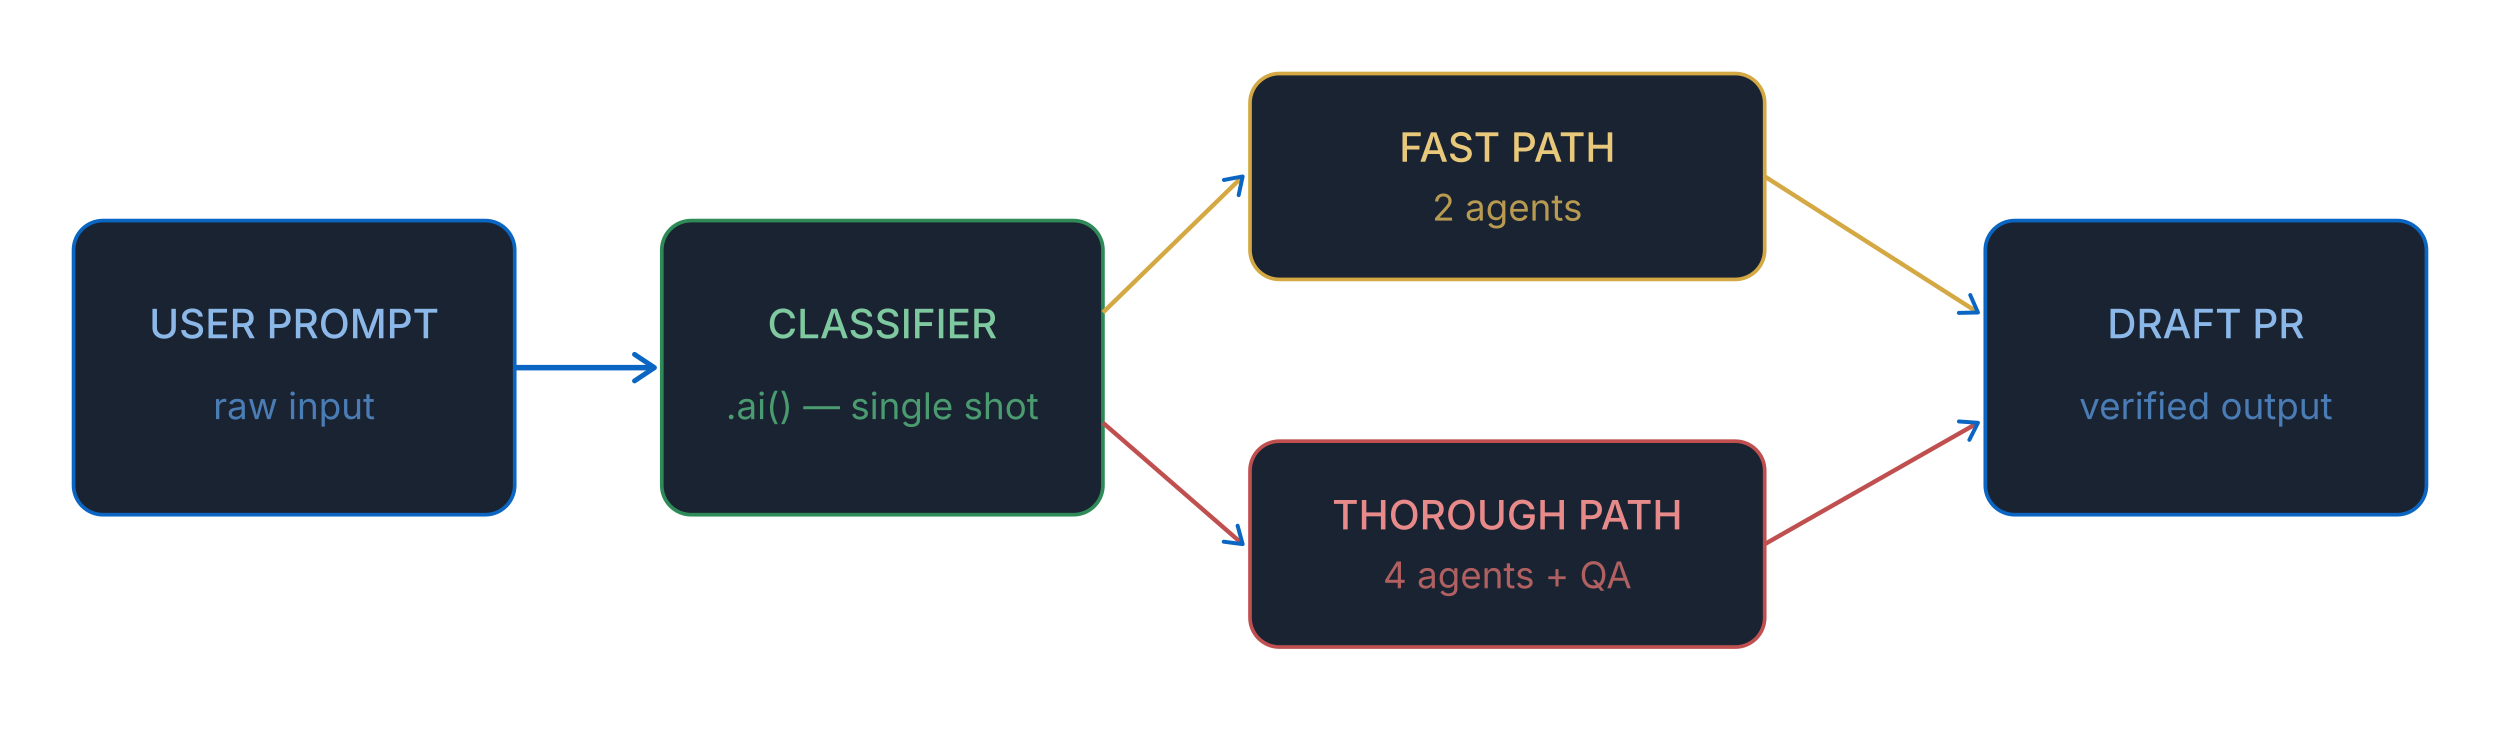
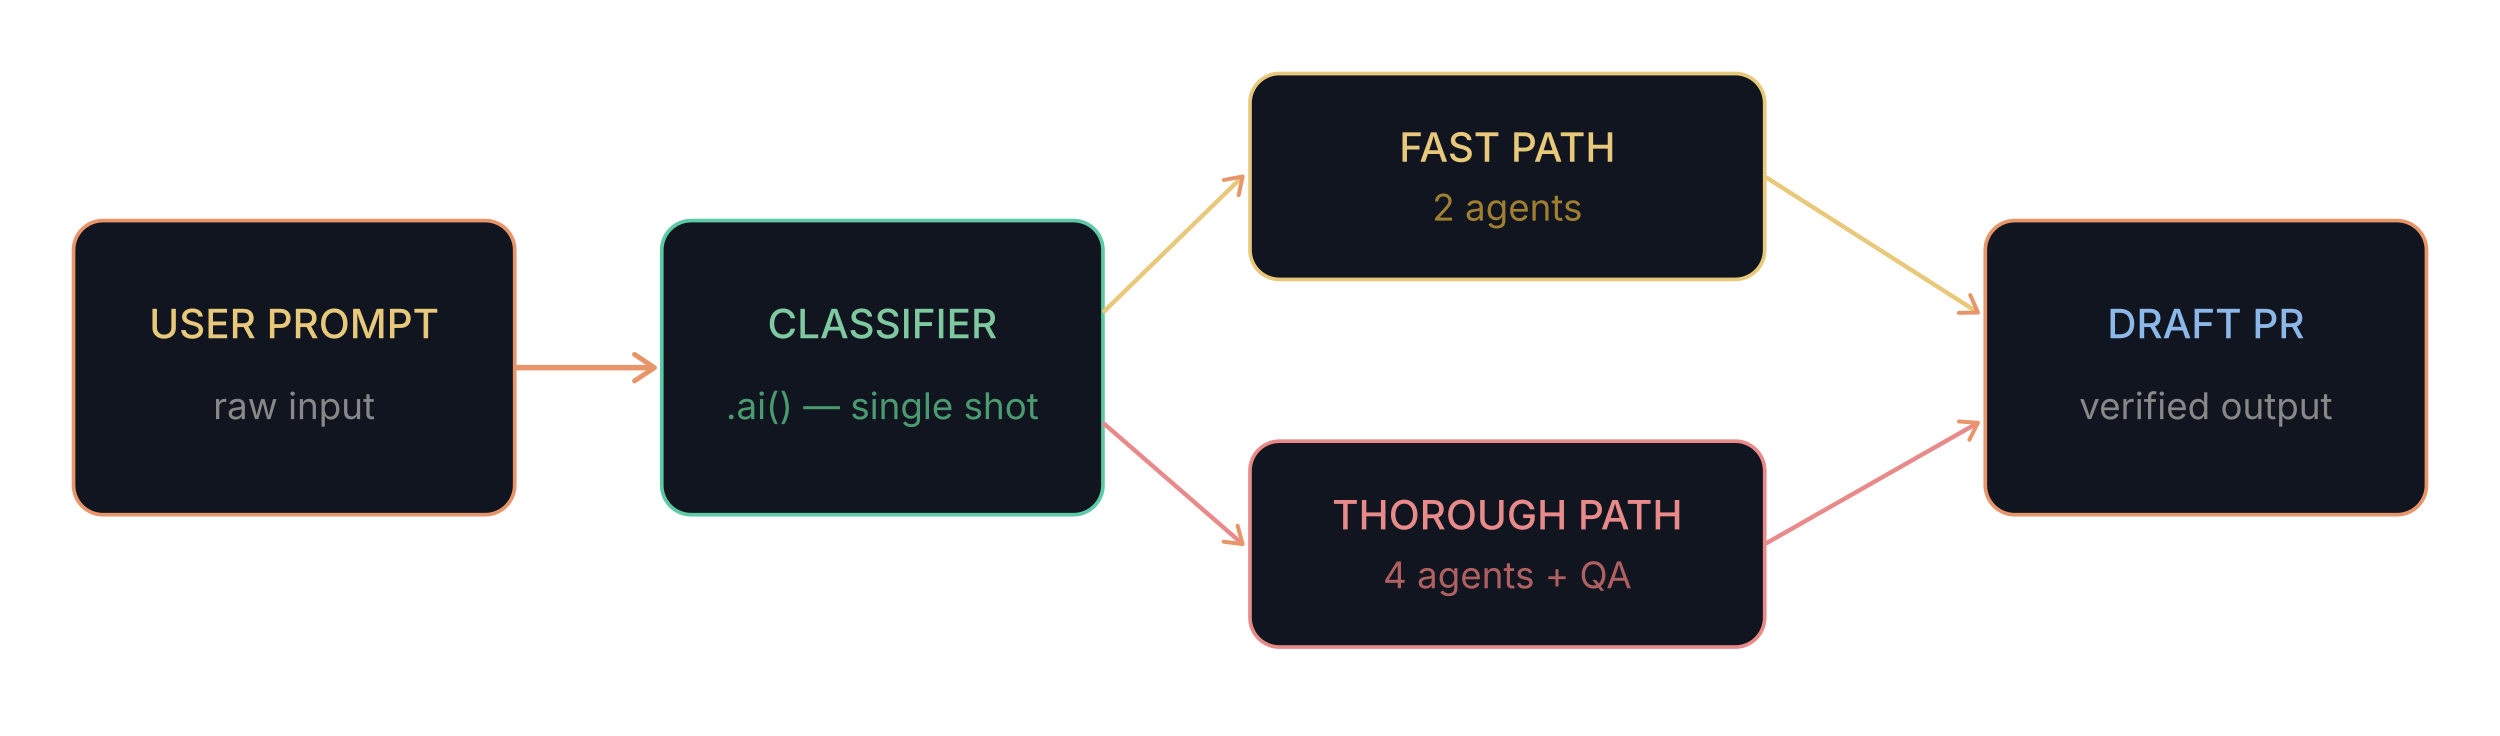
<svg xmlns="http://www.w3.org/2000/svg" viewBox="0 0 680 200">
  <defs>
    <marker id="ha" viewBox="0 0 10 10" refX="8" refY="5" markerWidth="6" markerHeight="6" orient="auto-start-reverse">
-       <path d="M2 1L8 5L2 9" fill="none" stroke="#0A66C2" stroke-width="1.5" stroke-linecap="round" stroke-linejoin="round" />
+       <path d="M2 1L8 5L2 9" fill="none" stroke="#e8956a" stroke-width="1.5" stroke-linecap="round" stroke-linejoin="round" />
    </marker>
  </defs>
-   <rect x="20" y="60" width="120" height="80" rx="8" fill="#1A2332" stroke="#0A66C2" stroke-width="1" />
-   <text x="80" y="92" text-anchor="middle" fill="#8BB8E8" font-family="Inter, sans-serif" font-size="11" font-weight="500">USER PROMPT</text>
-   <text x="80" y="114" text-anchor="middle" fill="#4A7DB5" font-family="Inter, sans-serif" font-size="10">raw input</text>
-   <rect x="180" y="60" width="120" height="80" rx="8" fill="#1A2332" stroke="#2E8B57" stroke-width="1" />
+   <rect x="20" y="60" width="120" height="80" rx="8" fill="#111520" stroke="#e8956a" stroke-width="1" />
+   <text x="80" y="92" text-anchor="middle" fill="#e8c87a" font-family="Inter, sans-serif" font-size="11" font-weight="500">USER PROMPT</text>
+   <text x="80" y="114" text-anchor="middle" fill="#888" font-family="Inter, sans-serif" font-size="10">raw input</text>
+   <rect x="180" y="60" width="120" height="80" rx="8" fill="#111520" stroke="#5DCAA5" stroke-width="1" />
  <text x="240" y="92" text-anchor="middle" fill="#7FC9A0" font-family="Inter, sans-serif" font-size="11" font-weight="500">CLASSIFIER</text>
  <text x="240" y="114" text-anchor="middle" fill="#4A9B70" font-family="Inter, sans-serif" font-size="10">.ai() — single shot</text>
-   <rect x="340" y="20" width="140" height="56" rx="8" fill="#1A2332" stroke="#D4A843" stroke-width="1" />
-   <text x="410" y="44" text-anchor="middle" fill="#E8C87A" font-family="Inter, sans-serif" font-size="11" font-weight="500">FAST PATH</text>
-   <text x="410" y="60" text-anchor="middle" fill="#B89A50" font-family="Inter, sans-serif" font-size="10">2 agents</text>
-   <rect x="340" y="120" width="140" height="56" rx="8" fill="#1A2332" stroke="#C05050" stroke-width="1" />
+   <rect x="340" y="20" width="140" height="56" rx="8" fill="#111520" stroke="#e8c87a" stroke-width="1" />
+   <text x="410" y="44" text-anchor="middle" fill="#e8c87a" font-family="Inter, sans-serif" font-size="11" font-weight="500">FAST PATH</text>
+   <text x="410" y="60" text-anchor="middle" fill="#a08030" font-family="Inter, sans-serif" font-size="10">2 agents</text>
+   <rect x="340" y="120" width="140" height="56" rx="8" fill="#111520" stroke="#E88A8A" stroke-width="1" />
  <text x="410" y="144" text-anchor="middle" fill="#E88A8A" font-family="Inter, sans-serif" font-size="11" font-weight="500">THOROUGH PATH</text>
  <text x="410" y="160" text-anchor="middle" fill="#B06060" font-family="Inter, sans-serif" font-size="10">4 agents + QA</text>
-   <rect x="540" y="60" width="120" height="80" rx="8" fill="#1A2332" stroke="#0A66C2" stroke-width="1" />
+   <rect x="540" y="60" width="120" height="80" rx="8" fill="#111520" stroke="#e8956a" stroke-width="1" />
  <text x="600" y="92" text-anchor="middle" fill="#8BB8E8" font-family="Inter, sans-serif" font-size="11" font-weight="500">DRAFT PR</text>
-   <text x="600" y="114" text-anchor="middle" fill="#4A7DB5" font-family="Inter, sans-serif" font-size="10">verified output</text>
-   <line x1="140" y1="100" x2="178" y2="100" stroke="#0A66C2" stroke-width="1.5" marker-end="url(#ha)" />
-   <path d="M300 85 L338 48" fill="none" stroke="#D4A843" stroke-width="1.2" marker-end="url(#ha)" />
-   <path d="M300 115 L338 148" fill="none" stroke="#C05050" stroke-width="1.2" marker-end="url(#ha)" />
-   <path d="M480 48 L538 85" fill="none" stroke="#D4A843" stroke-width="1.2" marker-end="url(#ha)" />
-   <path d="M480 148 L538 115" fill="none" stroke="#C05050" stroke-width="1.2" marker-end="url(#ha)" />
+   <text x="600" y="114" text-anchor="middle" fill="#888" font-family="Inter, sans-serif" font-size="10">verified output</text>
+   <line x1="140" y1="100" x2="178" y2="100" stroke="#e8956a" stroke-width="1.5" marker-end="url(#ha)" />
+   <path d="M300 85 L338 48" fill="none" stroke="#e8c87a" stroke-width="1.2" marker-end="url(#ha)" />
+   <path d="M300 115 L338 148" fill="none" stroke="#E88A8A" stroke-width="1.2" marker-end="url(#ha)" />
+   <path d="M480 48 L538 85" fill="none" stroke="#e8c87a" stroke-width="1.2" marker-end="url(#ha)" />
+   <path d="M480 148 L538 115" fill="none" stroke="#E88A8A" stroke-width="1.2" marker-end="url(#ha)" />
</svg>
